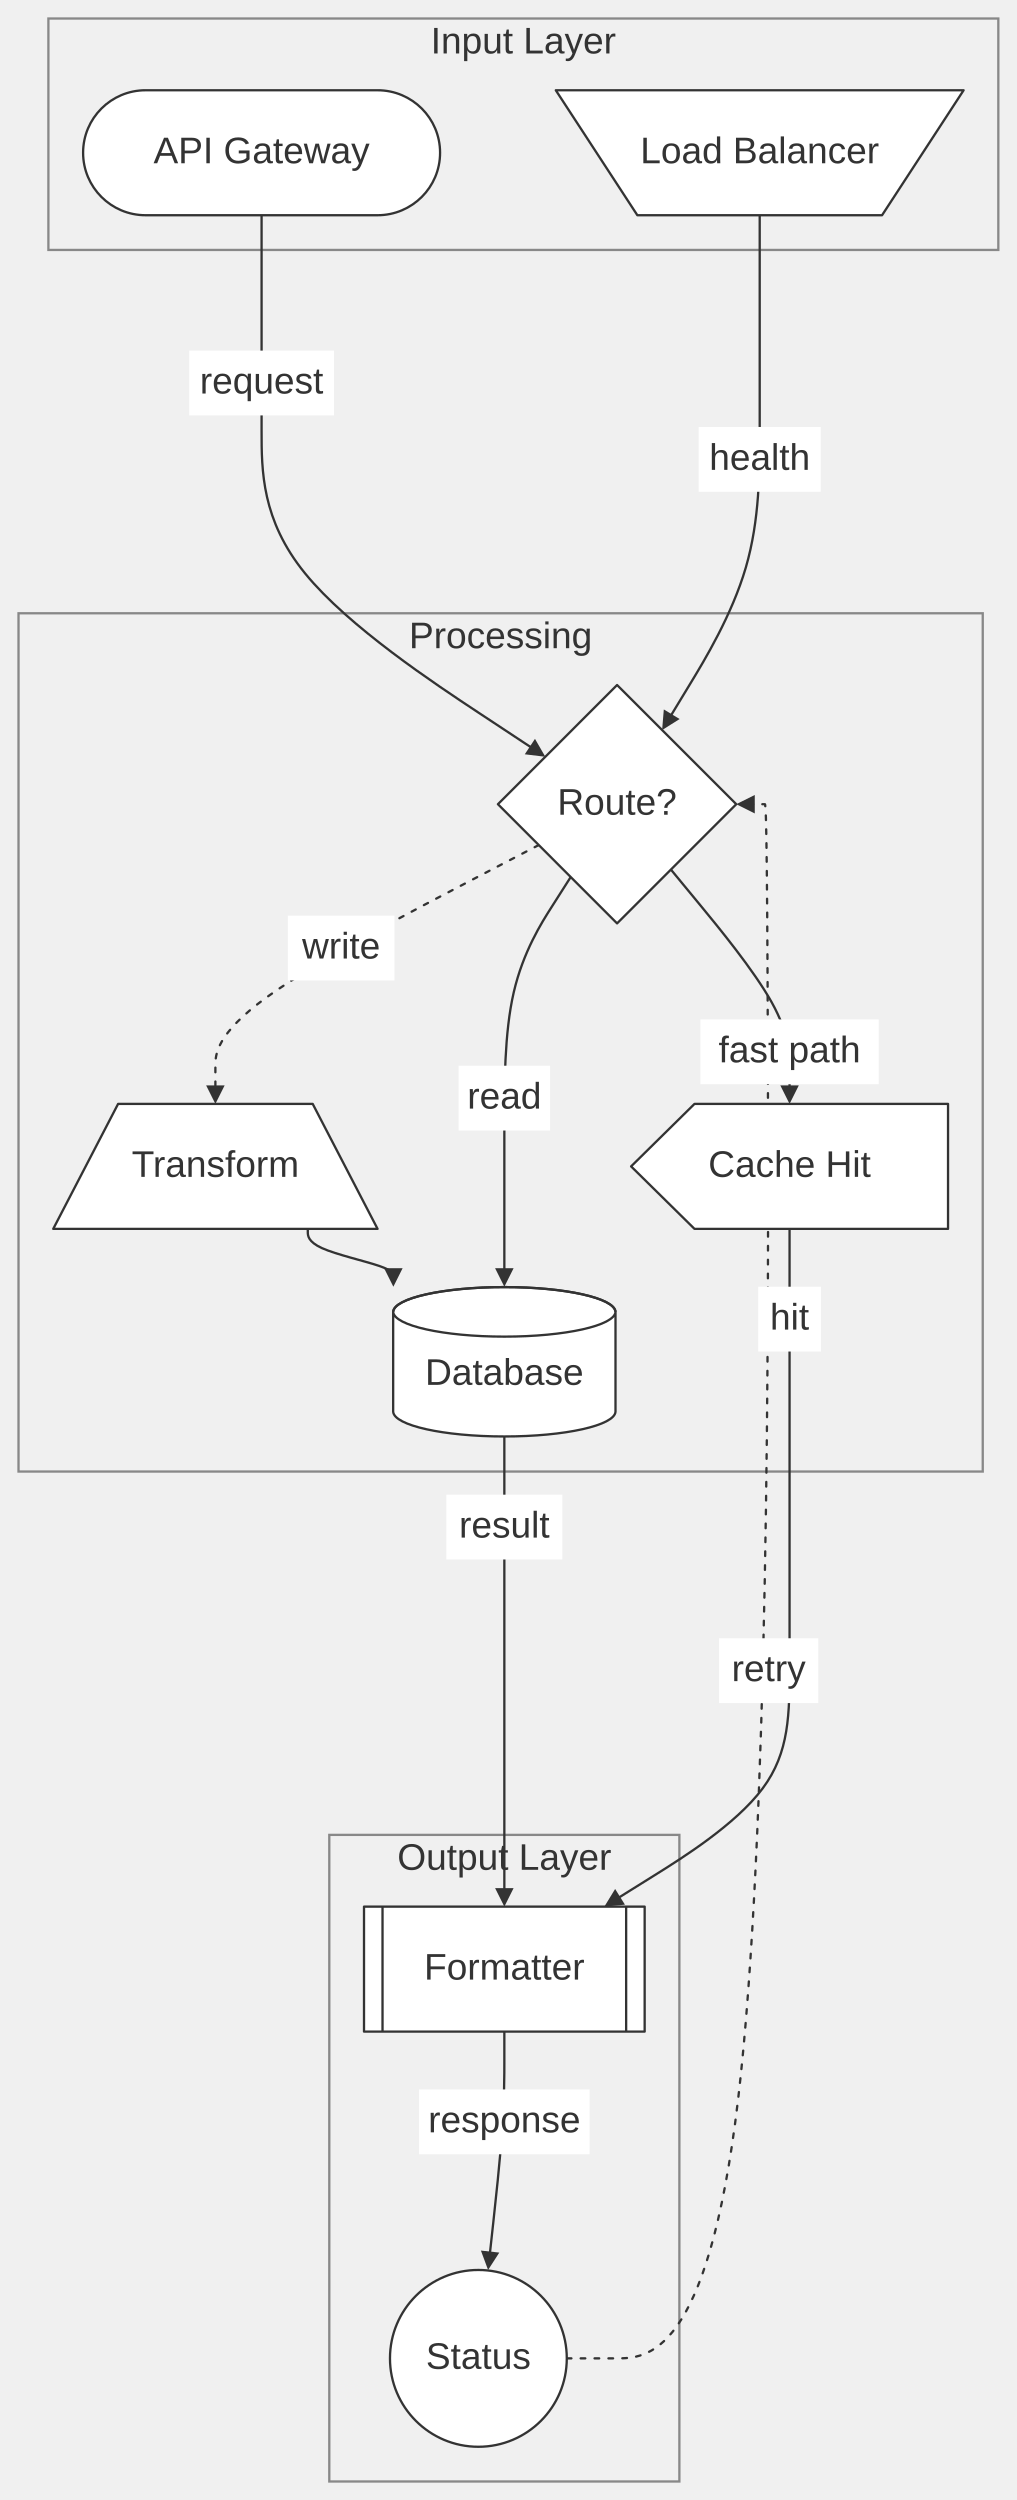
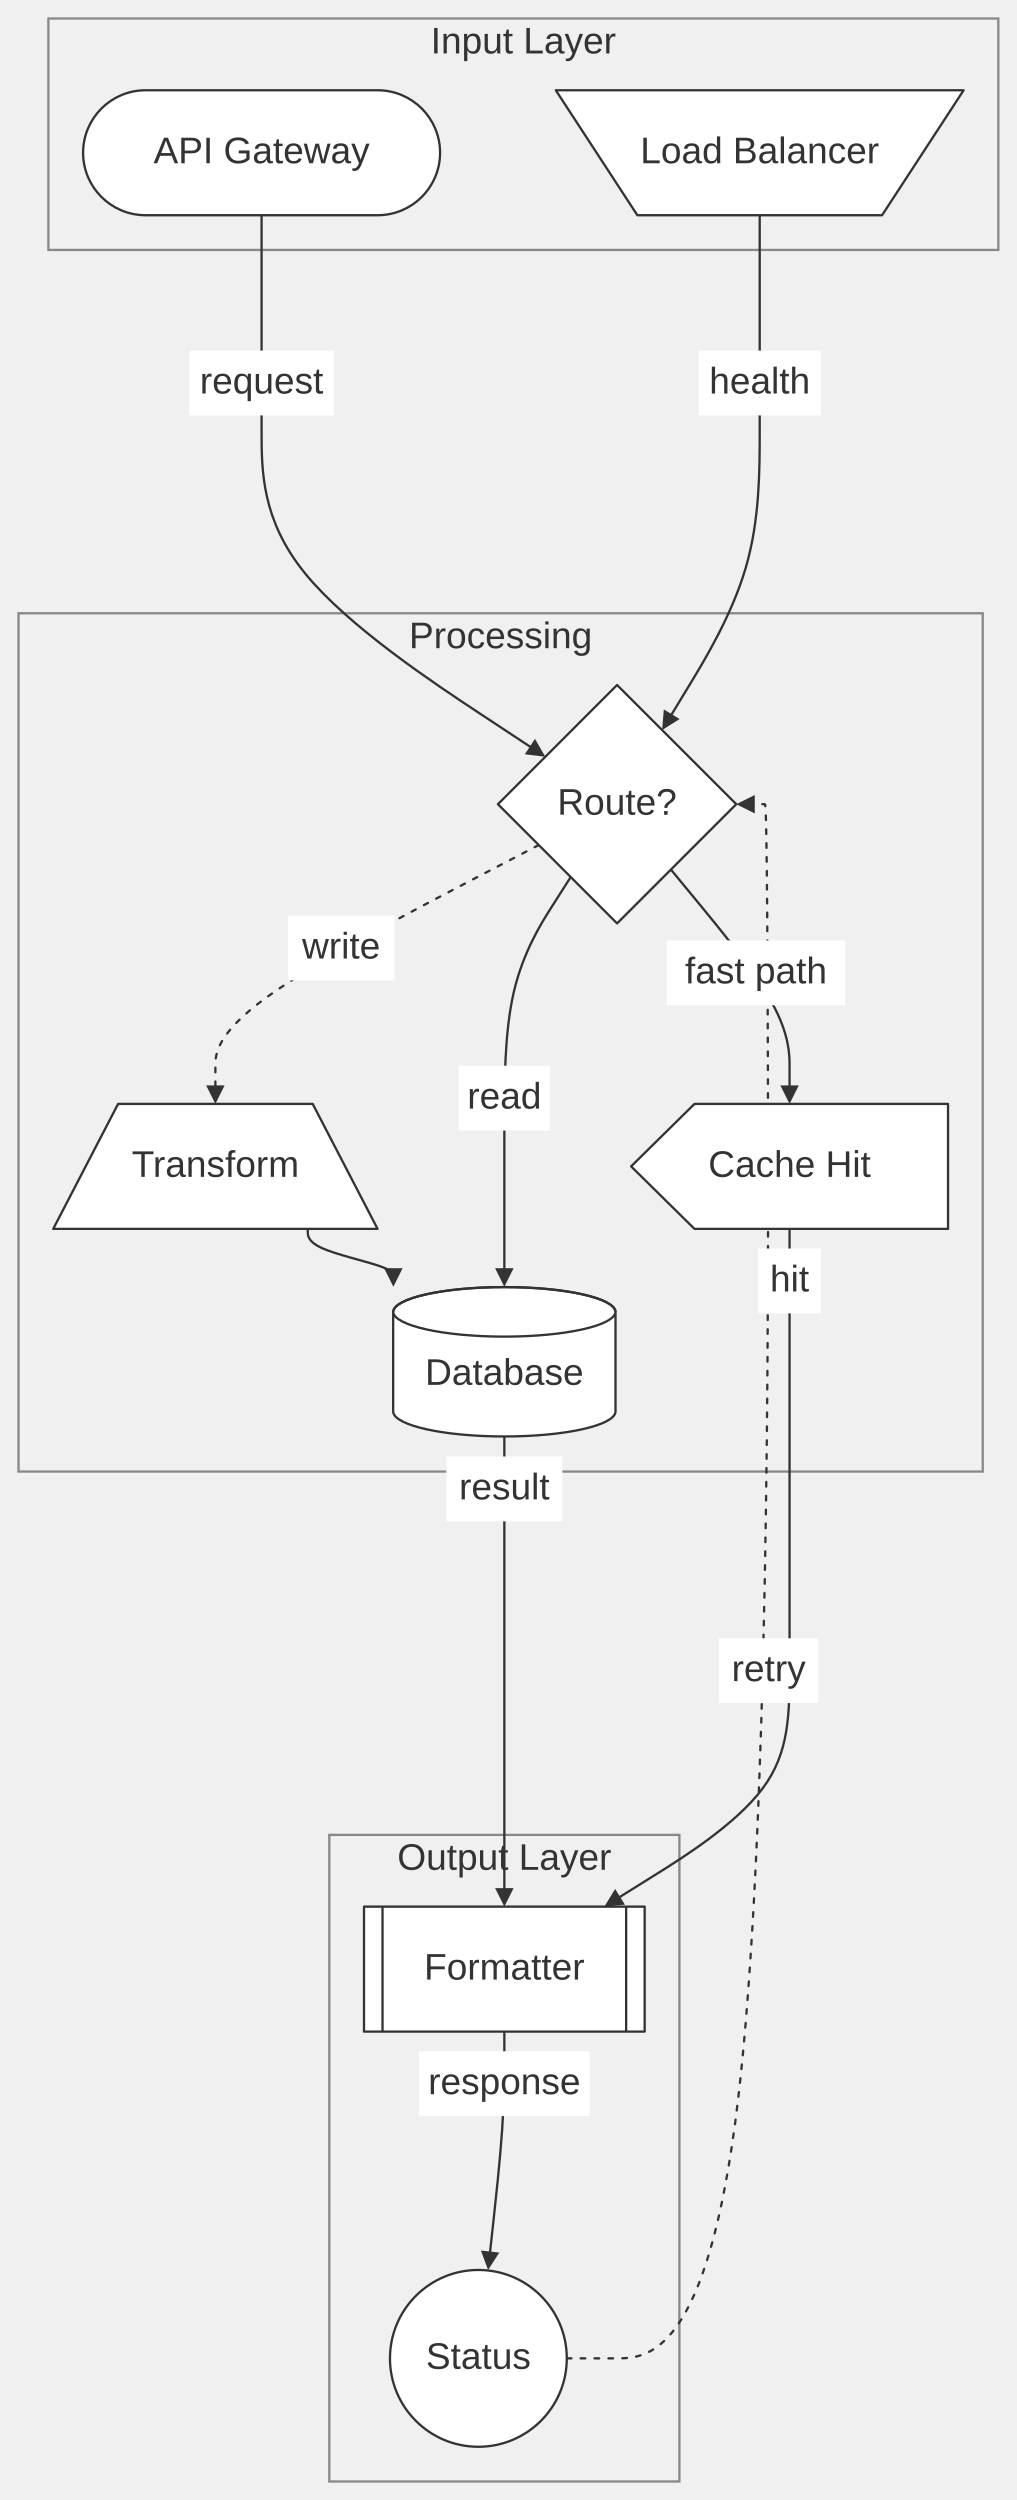
<svg xmlns="http://www.w3.org/2000/svg" width="100%" viewBox="0 0 439.38 1080.26" style="max-width: 439.38px; background-color: transparent;" font-family="&quot;trebuchet ms&quot;, verdana, arial, sans-serif" font-size="16.00">
  <defs>
    <marker id="arrowhead" viewBox="0 0 10.00 10.00" refX="5.00" refY="5.00" markerWidth="8.00" markerHeight="8.00" orient="auto-start-reverse" markerUnits="userSpaceOnUse">
      <path d="M 0 0 L 10.00 5.00 L 0 10.00 z" fill="#333" />
    </marker>
  </defs>
  <g transform="translate(-20.00,-19.00)">
    <g class="clusters">
      <rect class="subgraph" x="40.91" y="27.00" width="410.47" height="100.00" fill="none" stroke="#888" stroke-width="1.00" />
      <text x="246.14" y="31.00" text-anchor="middle" dominant-baseline="hanging" fill="#333">Input Layer</text>
      <rect class="subgraph" x="162.29" y="811.86" width="151.27" height="279.40" fill="none" stroke="#888" stroke-width="1.00" />
      <text x="237.93" y="815.86" text-anchor="middle" dominant-baseline="hanging" fill="#333">Output Layer</text>
      <rect class="subgraph" x="28.00" y="284.00" width="416.65" height="370.86" fill="none" stroke="#888" stroke-width="1.00" />
      <text x="236.32" y="288.00" text-anchor="middle" dominant-baseline="hanging" fill="#333">Processing</text>
    </g>
    <g class="edgePaths">
      <path d="M133.03,112.00 L133.03,120.00 L133.03,127.00 C133.03,134.00 133.03,148.00 133.03,161.50 C133.03,175.00 133.03,188.00 133.03,205.17 C133.03,222.33 133.03,243.67 151.80,266.73 C170.56,289.80 208.09,314.60 226.86,327.00 L245.62,339.39 L252.30,343.80" stroke="#333" stroke-width="1.00" fill="none" stroke-linecap="round" stroke-linejoin="round" marker-end="url(#arrowhead)" />
      <path d="M348.27,112.00 L348.27,120.00 L348.27,127.00 C348.27,134.00 348.27,148.00 348.27,161.50 C348.27,175.00 348.27,188.00 348.27,205.17 C348.27,222.33 348.27,243.67 342.28,264.20 C336.29,284.73 324.31,304.47 318.32,314.33 L312.33,324.20 L308.18,331.04" stroke="#333" stroke-width="1.00" fill="none" stroke-linecap="round" stroke-linejoin="round" marker-end="url(#arrowhead)" />
      <path d="M266.61,397.96 L262.31,404.71 L258.25,411.09 C254.18,417.47 246.05,430.24 241.99,447.78 C237.93,465.33 237.93,487.67 237.93,507.67 C237.93,527.67 237.93,545.33 237.93,554.17 L237.93,563.00 L237.93,571.00" stroke="#333" stroke-width="1.00" fill="none" stroke-linecap="round" stroke-linejoin="round" marker-end="url(#arrowhead)" />
      <path d="M309.90,394.74 L314.99,400.92 L322.69,410.26 C330.38,419.61 345.78,438.30 353.48,452.15 C361.17,466.00 361.17,475.00 361.17,479.50 L361.17,484.00 L361.17,492.00" stroke="#333" stroke-width="1.00" fill="none" stroke-linecap="round" stroke-linejoin="round" marker-end="url(#arrowhead)" />
      <path d="M252.79,384.15 L245.70,387.85 L223.60,399.37 C201.49,410.90 157.28,433.95 135.18,449.97 C113.07,466.00 113.07,475.00 113.07,479.50 L113.07,484.00 L113.07,492.00" stroke="#333" stroke-width="1.00" fill="none" stroke-linecap="round" stroke-linejoin="round" stroke-dasharray="2.00,4.00" marker-end="url(#arrowhead)" />
      <path d="M153.00,550.00 L153.00,551.39 C153.00,552.78 153.00,555.55 159.16,558.33 C165.32,561.11 177.64,563.89 183.81,566.00 C189.97,568.11 189.97,569.55 189.97,570.28 L189.97,571.00" stroke="#333" stroke-width="1.00" fill="none" stroke-linecap="round" stroke-linejoin="round" marker-end="url(#arrowhead)" />
      <path d="M237.93,639.86 L237.93,647.86 L237.93,653.03 C237.93,658.20 237.93,668.53 237.93,692.70 C237.93,716.86 237.93,754.86 237.93,780.20 C237.93,805.53 237.93,818.20 237.93,824.53 L237.93,830.86 L237.93,838.86" stroke="#333" stroke-width="1.00" fill="none" stroke-linecap="round" stroke-linejoin="round" marker-end="url(#arrowhead)" />
      <path d="M361.17,550.00 L361.17,558.00 L361.17,563.17 C361.17,568.33 361.17,578.67 361.17,596.48 C361.17,614.29 361.17,639.57 361.17,665.22 C361.17,690.86 361.17,716.86 361.17,738.20 C361.17,759.53 361.17,776.20 349.53,791.80 C337.89,807.41 314.60,821.96 302.96,829.23 L291.32,836.50 L284.53,840.74" stroke="#333" stroke-width="1.00" fill="none" stroke-linecap="round" stroke-linejoin="round" marker-end="url(#arrowhead)" />
      <path d="M237.93,896.86 L237.93,904.86 L237.93,910.03 C237.93,915.20 237.93,925.53 236.97,939.37 C236.02,953.22 234.11,970.58 233.16,979.26 L232.21,987.93 L231.34,995.89" stroke="#333" stroke-width="1.00" fill="none" stroke-linecap="round" stroke-linejoin="round" marker-end="url(#arrowhead)" />
      <path d="M264.91,1038.06 L272.91,1038.06 L286.11,1038.06 C299.32,1038.06 325.73,1038.06 338.94,926.14 C352.14,814.21 352.14,590.35 351.81,478.43 C351.48,366.50 350.81,366.50 350.48,366.50 L350.14,366.50 L342.14,366.50" stroke="#333" stroke-width="1.00" fill="none" stroke-linecap="round" stroke-linejoin="round" stroke-dasharray="2.00,4.00" marker-end="url(#arrowhead)" />
    </g>
    <g class="nodes">
      <rect x="55.91" y="58.00" width="154.25" height="54.00" rx="27.00" ry="27.00" fill="white" stroke="#333" stroke-width="1.00" stroke-linejoin="round" />
      <text x="133.03" y="85.00" text-anchor="middle" dominant-baseline="middle" fill="#333">API Gateway</text>
      <polygon points="260.16,58.00 436.38,58.00 401.14,112.00 295.40,112.00" fill="white" stroke="#333" stroke-width="1.00" stroke-linejoin="round" />
      <text x="348.27" y="85.00" text-anchor="middle" dominant-baseline="middle" fill="#333">Load Balancer</text>
      <polygon points="286.64,315.00 338.14,366.50 286.64,418.00 235.15,366.50" fill="white" stroke="#333" stroke-width="1.00" stroke-linejoin="round" />
      <text x="286.64" y="366.50" text-anchor="middle" dominant-baseline="middle" fill="#333">Route?</text>
      <polygon points="71.03,496.00 155.12,496.00 183.15,550.00 43.00,550.00" fill="white" stroke="#333" stroke-width="1.00" stroke-linejoin="round" />
      <text x="113.07" y="523.00" text-anchor="middle" dominant-baseline="middle" fill="#333">Transform</text>
      <path d="M189.89,585.86 A48.04,10.86 0 0,0 285.96,585.86 A48.04,10.86 0 0,0 189.89,585.86 L189.89,629.00 A48.04,10.86 0 0,0 285.96,629.00 L285.96,585.86" fill="white" stroke="#333" stroke-width="1.00" stroke-linejoin="round" />
      <path d="M189.89,585.86 A48.04,10.86 0 0,1 285.96,585.86" fill="none" stroke="#333" stroke-width="1.00" />
      <text x="237.93" y="612.86" text-anchor="middle" dominant-baseline="middle" fill="#333">Database</text>
      <polygon points="320.09,496.00 429.65,496.00 429.65,550.00 320.09,550.00 292.70,523.00" fill="white" stroke="#333" stroke-width="1.00" stroke-linejoin="round" />
      <text x="361.17" y="523.00" text-anchor="middle" dominant-baseline="middle" fill="#333">Cache Hit</text>
      <ellipse cx="226.71" cy="1038.06" rx="38.20" ry="38.20" fill="white" stroke="#333" stroke-width="1.00" stroke-linejoin="round" />
      <text x="226.71" y="1038.06" text-anchor="middle" dominant-baseline="middle" fill="#333">Status</text>
      <rect x="177.29" y="842.86" width="121.27" height="54.00" fill="white" stroke="#333" stroke-width="1.00" stroke-linejoin="round" />
      <line x1="185.29" y1="842.86" x2="185.29" y2="896.86" stroke="#333" stroke-width="1.00" />
      <line x1="290.56" y1="842.86" x2="290.56" y2="896.86" stroke="#333" stroke-width="1.00" />
      <text x="237.93" y="869.86" text-anchor="middle" dominant-baseline="middle" fill="#333">Formatter</text>
    </g>
    <g class="edgeLabels">
      <rect x="101.75" y="170.50" width="62.57" height="28.00" fill="white" />
      <text x="133.03" y="184.50" text-anchor="middle" dominant-baseline="middle" fill="#333">request</text>
-       <rect x="321.90" y="203.50" width="52.73" height="28.00" fill="white" />
-       <text x="348.27" y="217.50" text-anchor="middle" dominant-baseline="middle" fill="#333">health</text>
+       <rect x="321.90" y="170.50" width="52.73" height="28.00" fill="white" />
+       <text x="348.27" y="184.50" text-anchor="middle" dominant-baseline="middle" fill="#333">health</text>
      <rect x="218.15" y="479.50" width="39.55" height="28.00" fill="white" />
      <text x="237.93" y="493.50" text-anchor="middle" dominant-baseline="middle" fill="#333">read</text>
-       <rect x="322.65" y="459.50" width="77.04" height="28.00" fill="white" />
-       <text x="361.17" y="473.50" text-anchor="middle" dominant-baseline="middle" fill="#333">fast path</text>
+       <rect x="308.14" y="425.38" width="77.04" height="28.00" fill="white" />
+       <text x="346.66" y="439.38" text-anchor="middle" dominant-baseline="middle" fill="#333">fast path</text>
      <rect x="144.39" y="414.66" width="46.05" height="28.00" fill="white" />
      <text x="167.42" y="428.66" text-anchor="middle" dominant-baseline="middle" fill="#333">write</text>
-       <rect x="212.86" y="664.86" width="50.13" height="28.00" fill="white" />
-       <text x="237.93" y="678.86" text-anchor="middle" dominant-baseline="middle" fill="#333">result</text>
-       <rect x="347.62" y="575.00" width="27.12" height="28.00" fill="white" />
-       <text x="361.17" y="589.00" text-anchor="middle" dominant-baseline="middle" fill="#333">hit</text>
-       <rect x="201.07" y="921.86" width="73.70" height="28.00" fill="white" />
-       <text x="237.93" y="935.86" text-anchor="middle" dominant-baseline="middle" fill="#333">response</text>
+       <rect x="212.86" y="648.36" width="50.13" height="28.00" fill="white" />
+       <text x="237.93" y="662.36" text-anchor="middle" dominant-baseline="middle" fill="#333">result</text>
+       <rect x="347.62" y="558.50" width="27.12" height="28.00" fill="white" />
+       <text x="361.17" y="572.50" text-anchor="middle" dominant-baseline="middle" fill="#333">hit</text>
+       <rect x="201.07" y="905.36" width="73.70" height="28.00" fill="white" />
+       <text x="237.93" y="919.36" text-anchor="middle" dominant-baseline="middle" fill="#333">response</text>
      <rect x="330.70" y="726.90" width="42.89" height="28.00" fill="white" />
      <text x="352.14" y="740.90" text-anchor="middle" dominant-baseline="middle" fill="#333">retry</text>
    </g>
  </g>
</svg>
